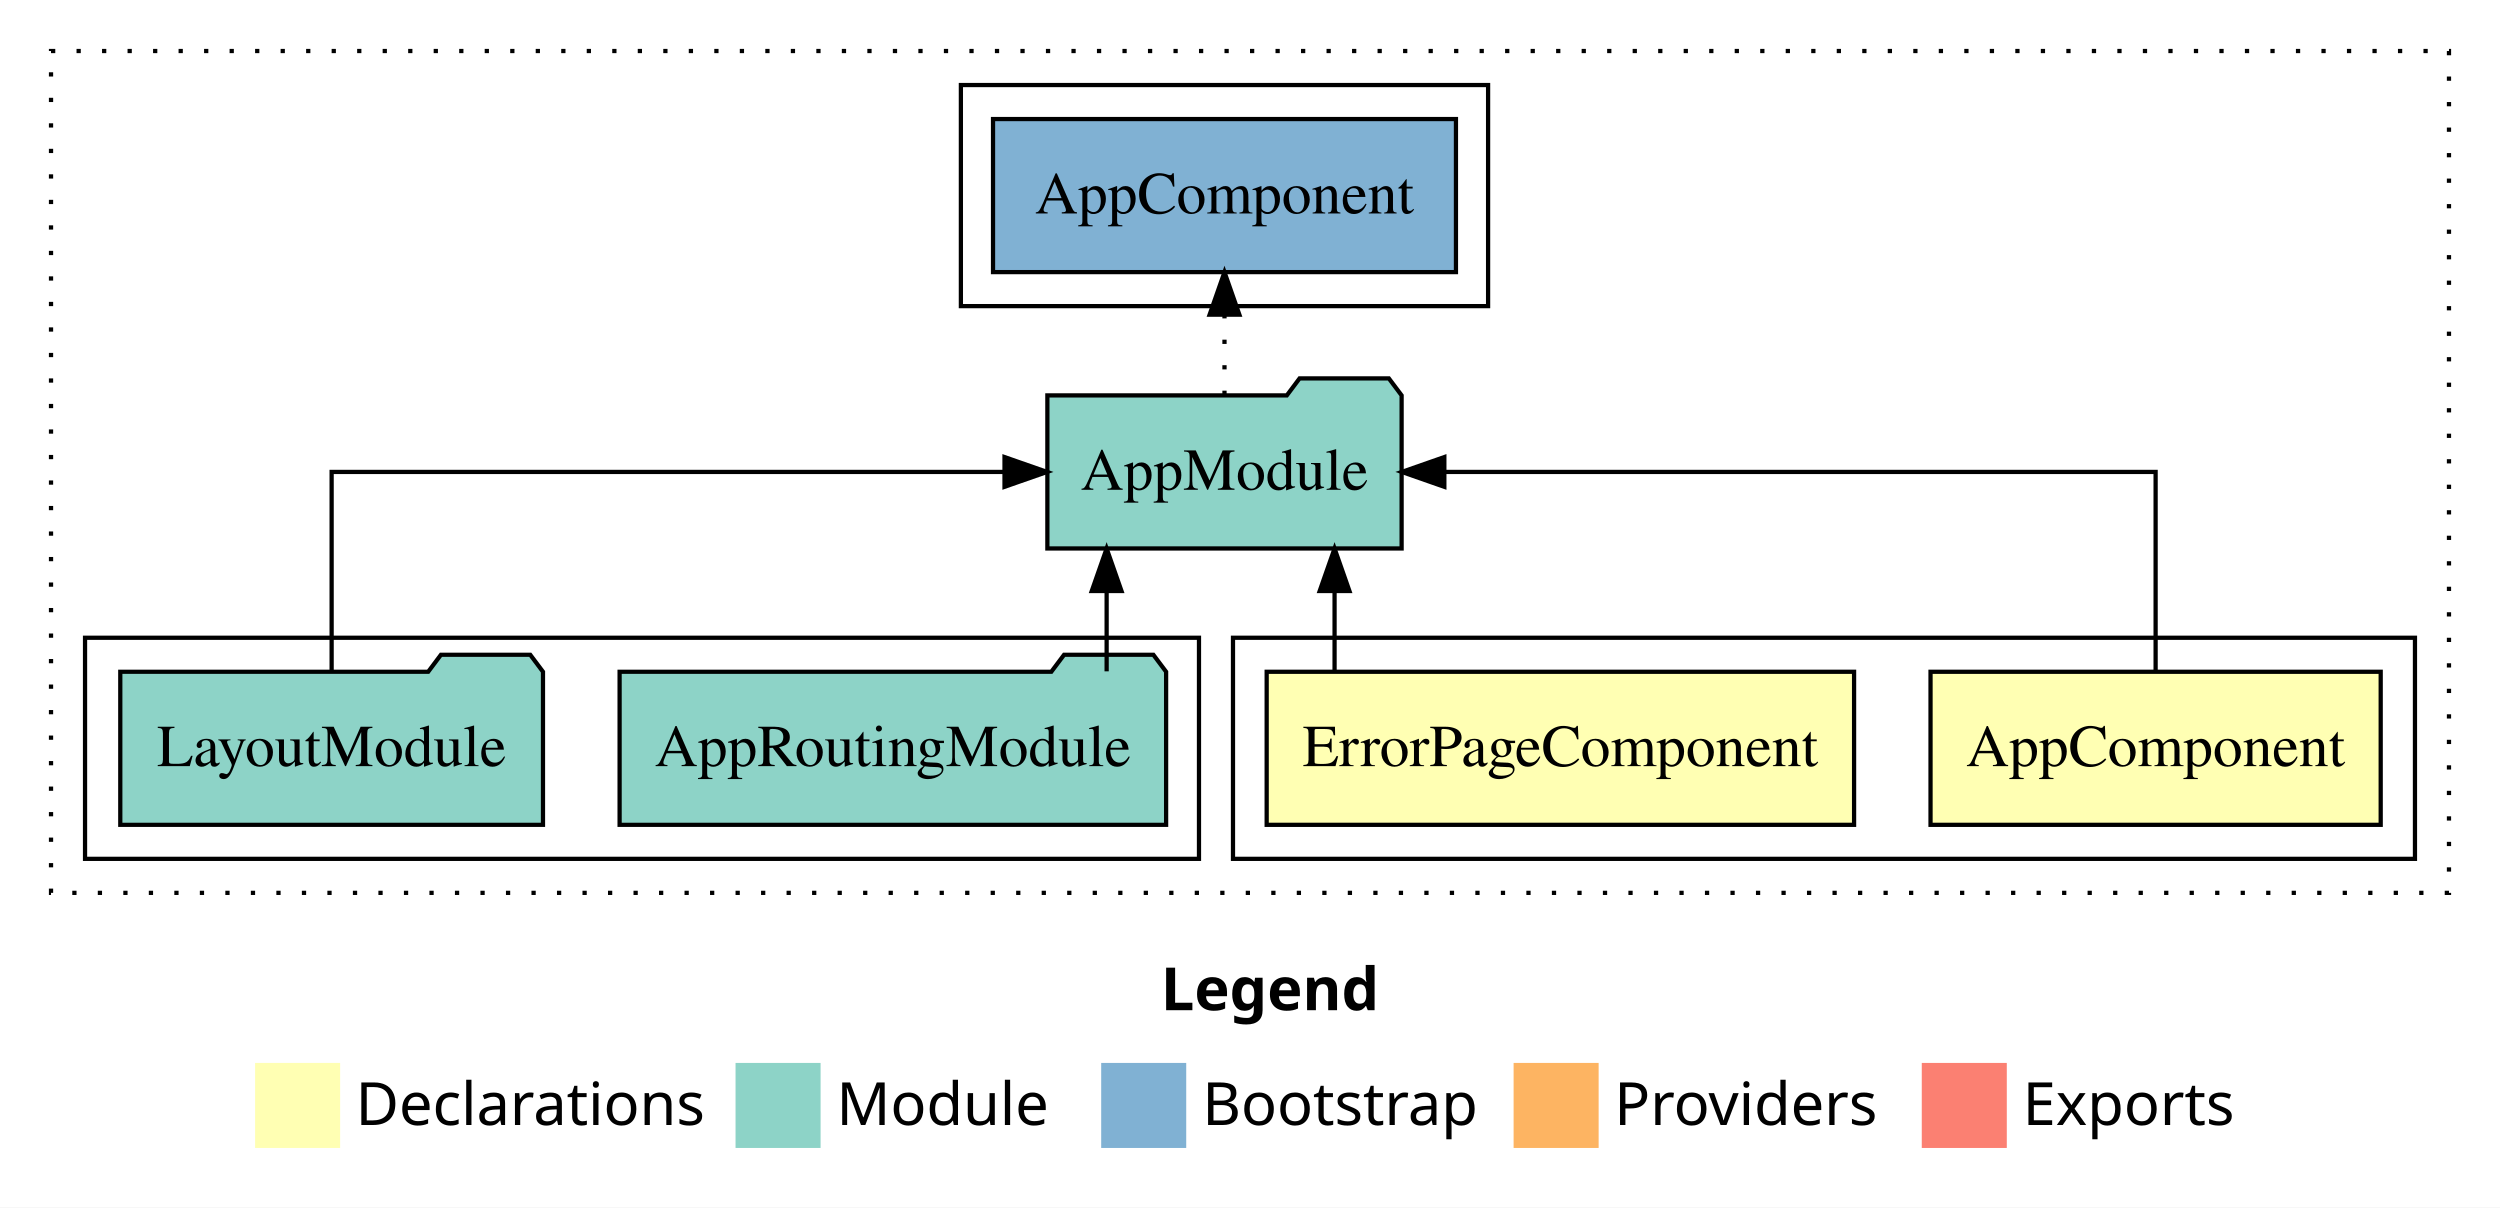
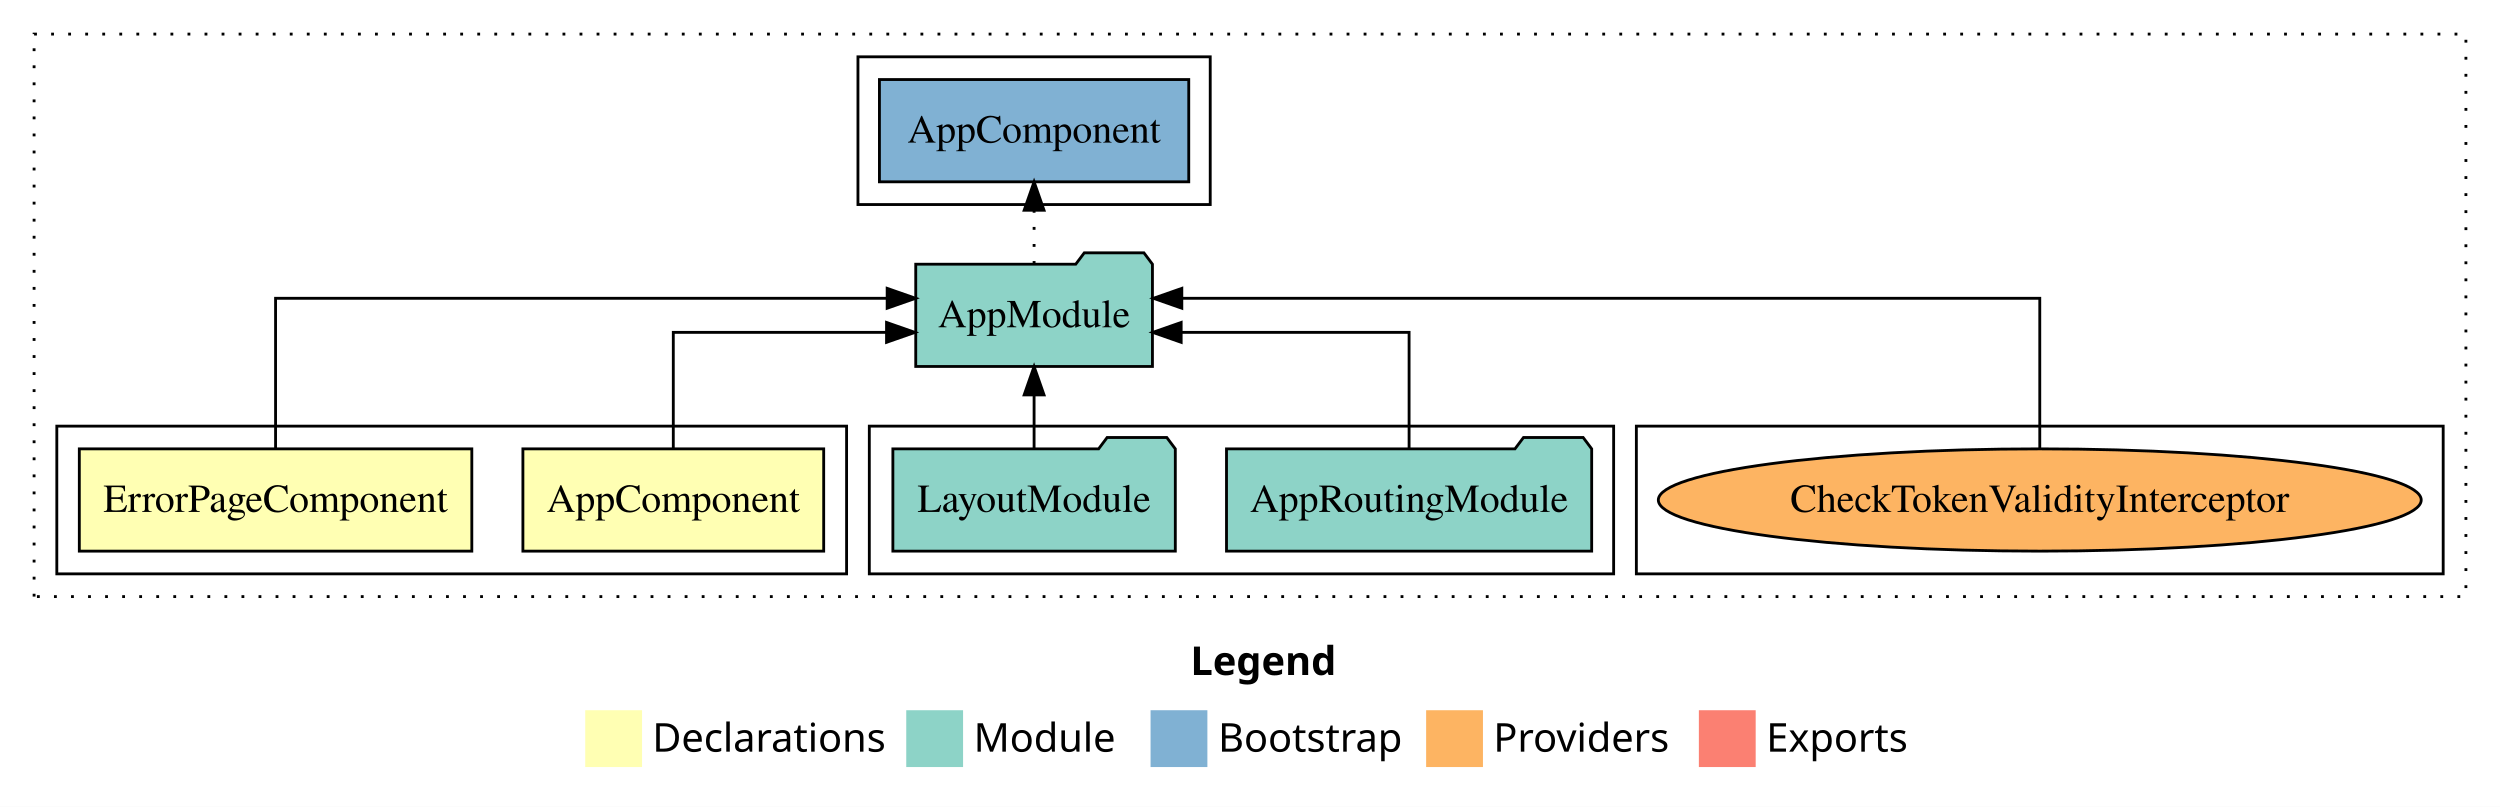
- <svg xmlns="http://www.w3.org/2000/svg" width="588pt" height="284pt" viewBox="0.00 0.00 588.00 284.00">
+ <svg xmlns="http://www.w3.org/2000/svg" width="880pt" height="284pt" viewBox="0.00 0.00 880.00 284.00">
  <g id="graph0" class="graph" transform="scale(1 1) rotate(0) translate(4 280)">
-     <polygon fill="white" stroke="transparent" points="-4,4 -4,-280 584,-280 584,4 -4,4" />
-     <text text-anchor="start" x="269.01" y="-42.4" font-family="Times-12" font-weight="bold" font-size="14.00">Legend</text>
-     <polygon fill="#ffffb3" stroke="transparent" points="56,-10 56,-30 76,-30 76,-10 56,-10" />
-     <text text-anchor="start" x="79.63" y="-15.4" font-family="Times-12" font-size="14.00">  Declarations</text>
-     <polygon fill="#8dd3c7" stroke="transparent" points="169,-10 169,-30 189,-30 189,-10 169,-10" />
-     <text text-anchor="start" x="192.73" y="-15.4" font-family="Times-12" font-size="14.00">  Module</text>
-     <polygon fill="#80b1d3" stroke="transparent" points="255,-10 255,-30 275,-30 275,-10 255,-10" />
-     <text text-anchor="start" x="278.78" y="-15.4" font-family="Times-12" font-size="14.00">  Bootstrap</text>
-     <polygon fill="#fdb462" stroke="transparent" points="352,-10 352,-30 372,-30 372,-10 352,-10" />
-     <text text-anchor="start" x="375.67" y="-15.4" font-family="Times-12" font-size="14.00">  Providers</text>
-     <polygon fill="#fb8072" stroke="transparent" points="448,-10 448,-30 468,-30 468,-10 448,-10" />
-     <text text-anchor="start" x="471.73" y="-15.4" font-family="Times-12" font-size="14.00">  Exports</text>
+     <polygon fill="white" stroke="transparent" points="-4,4 -4,-280 876,-280 876,4 -4,4" />
+     <text text-anchor="start" x="415.01" y="-42.4" font-family="Times-12" font-weight="bold" font-size="14.00">Legend</text>
+     <polygon fill="#ffffb3" stroke="transparent" points="202,-10 202,-30 222,-30 222,-10 202,-10" />
+     <text text-anchor="start" x="225.63" y="-15.4" font-family="Times-12" font-size="14.00">  Declarations</text>
+     <polygon fill="#8dd3c7" stroke="transparent" points="315,-10 315,-30 335,-30 335,-10 315,-10" />
+     <text text-anchor="start" x="338.73" y="-15.4" font-family="Times-12" font-size="14.00">  Module</text>
+     <polygon fill="#80b1d3" stroke="transparent" points="401,-10 401,-30 421,-30 421,-10 401,-10" />
+     <text text-anchor="start" x="424.78" y="-15.4" font-family="Times-12" font-size="14.00">  Bootstrap</text>
+     <polygon fill="#fdb462" stroke="transparent" points="498,-10 498,-30 518,-30 518,-10 498,-10" />
+     <text text-anchor="start" x="521.67" y="-15.4" font-family="Times-12" font-size="14.00">  Providers</text>
+     <polygon fill="#fb8072" stroke="transparent" points="594,-10 594,-30 614,-30 614,-10 594,-10" />
+     <text text-anchor="start" x="617.73" y="-15.4" font-family="Times-12" font-size="14.00">  Exports</text>
    <g id="clust1" class="cluster">
-       <polygon fill="none" stroke="black" stroke-dasharray="1,5" points="8,-70 8,-268 572,-268 572,-70 8,-70" />
+       <polygon fill="none" stroke="black" stroke-dasharray="1,5" points="8,-70 8,-268 864,-268 864,-70 8,-70" />
+     </g>
+     <g id="clust8" class="cluster">
+       <polygon fill="none" stroke="black" points="572,-78 572,-130 856,-130 856,-78 572,-78" />
+     </g>
+     <g id="clust5" class="cluster">
+       <polygon fill="none" stroke="black" points="302,-78 302,-130 564,-130 564,-78 302,-78" />
    </g>
    <g id="clust7" class="cluster">
-       <polygon fill="none" stroke="black" points="222,-208 222,-260 346,-260 346,-208 222,-208" />
+       <polygon fill="none" stroke="black" points="298,-208 298,-260 422,-260 422,-208 298,-208" />
    </g>
    <g id="clust2" class="cluster">
-       <polygon fill="none" stroke="black" points="286,-78 286,-130 564,-130 564,-78 286,-78" />
-     </g>
-     <g id="clust5" class="cluster">
-       <polygon fill="none" stroke="black" points="16,-78 16,-130 278,-130 278,-78 16,-78" />
+       <polygon fill="none" stroke="black" points="16,-78 16,-130 294,-130 294,-78 16,-78" />
    </g>
    <g id="node1" class="node">
-       <polygon fill="#ffffb3" stroke="black" points="555.94,-122 450.06,-122 450.06,-86 555.94,-86 555.94,-122" />
-       <text text-anchor="middle" x="503" y="-99.8" font-family="Times,serif" font-size="14.00">AppComponent</text>
+       <polygon fill="#ffffb3" stroke="black" points="285.94,-122 180.06,-122 180.06,-86 285.94,-86 285.94,-122" />
+       <text text-anchor="middle" x="233" y="-99.8" font-family="Times,serif" font-size="14.00">AppComponent</text>
    </g>
    <g id="node3" class="node">
-       <polygon fill="#8dd3c7" stroke="black" points="325.66,-187 322.66,-191 301.66,-191 298.66,-187 242.34,-187 242.34,-151 325.66,-151 325.66,-187" />
-       <text text-anchor="middle" x="284" y="-164.8" font-family="Times,serif" font-size="14.00">AppModule</text>
+       <polygon fill="#8dd3c7" stroke="black" points="401.66,-187 398.66,-191 377.66,-191 374.66,-187 318.34,-187 318.34,-151 401.66,-151 401.66,-187" />
+       <text text-anchor="middle" x="360" y="-164.8" font-family="Times,serif" font-size="14.00">AppModule</text>
    </g>
    <g id="edge1" class="edge">
-       <path fill="none" stroke="black" d="M503,-122.11C503,-141.34 503,-169 503,-169 503,-169 335.71,-169 335.71,-169" />
-       <polygon fill="black" stroke="black" points="335.71,-165.5 325.71,-169 335.71,-172.5 335.71,-165.5" />
+       <path fill="none" stroke="black" d="M233,-122.02C233,-139.37 233,-163 233,-163 233,-163 308.06,-163 308.06,-163" />
+       <polygon fill="black" stroke="black" points="308.06,-166.5 318.06,-163 308.06,-159.5 308.06,-166.5" />
    </g>
    <g id="node2" class="node">
-       <polygon fill="#ffffb3" stroke="black" points="432.08,-122 293.92,-122 293.92,-86 432.08,-86 432.08,-122" />
-       <text text-anchor="middle" x="363" y="-99.8" font-family="Times,serif" font-size="14.00">ErrorPageComponent</text>
+       <polygon fill="#ffffb3" stroke="black" points="162.08,-122 23.92,-122 23.92,-86 162.08,-86 162.08,-122" />
+       <text text-anchor="middle" x="93" y="-99.8" font-family="Times,serif" font-size="14.00">ErrorPageComponent</text>
    </g>
    <g id="edge2" class="edge">
-       <path fill="none" stroke="black" d="M309.89,-122.11C309.89,-122.11 309.89,-140.99 309.89,-140.99" />
-       <polygon fill="black" stroke="black" points="306.39,-140.99 309.89,-150.99 313.39,-140.99 306.39,-140.99" />
+       <path fill="none" stroke="black" d="M93,-122.28C93,-143.32 93,-175 93,-175 93,-175 308.28,-175 308.28,-175" />
+       <polygon fill="black" stroke="black" points="308.28,-178.5 318.28,-175 308.28,-171.5 308.28,-178.5" />
    </g>
    <g id="node6" class="node">
-       <polygon fill="#80b1d3" stroke="black" points="338.44,-252 229.56,-252 229.56,-216 338.44,-216 338.44,-252" />
-       <text text-anchor="middle" x="284" y="-229.8" font-family="Times,serif" font-size="14.00">AppComponent </text>
+       <polygon fill="#80b1d3" stroke="black" points="414.44,-252 305.56,-252 305.56,-216 414.44,-216 414.44,-252" />
+       <text text-anchor="middle" x="360" y="-229.8" font-family="Times,serif" font-size="14.00">AppComponent </text>
    </g>
    <g id="edge5" class="edge">
-       <path fill="none" stroke="black" stroke-dasharray="1,5" d="M284,-187.11C284,-187.11 284,-205.99 284,-205.99" />
-       <polygon fill="black" stroke="black" points="280.5,-205.99 284,-215.99 287.5,-205.99 280.5,-205.99" />
+       <path fill="none" stroke="black" stroke-dasharray="1,5" d="M360,-187.11C360,-187.11 360,-205.99 360,-205.99" />
+       <polygon fill="black" stroke="black" points="356.5,-205.99 360,-215.99 363.5,-205.99 356.5,-205.99" />
    </g>
    <g id="node4" class="node">
-       <polygon fill="#8dd3c7" stroke="black" points="270.27,-122 267.27,-126 246.27,-126 243.27,-122 141.73,-122 141.73,-86 270.27,-86 270.27,-122" />
-       <text text-anchor="middle" x="206" y="-99.8" font-family="Times,serif" font-size="14.00">AppRoutingModule</text>
+       <polygon fill="#8dd3c7" stroke="black" points="556.27,-122 553.27,-126 532.27,-126 529.27,-122 427.73,-122 427.73,-86 556.27,-86 556.27,-122" />
+       <text text-anchor="middle" x="492" y="-99.8" font-family="Times,serif" font-size="14.00">AppRoutingModule</text>
    </g>
    <g id="edge3" class="edge">
-       <path fill="none" stroke="black" d="M256.28,-122.11C256.28,-122.11 256.28,-140.99 256.28,-140.99" />
-       <polygon fill="black" stroke="black" points="252.78,-140.99 256.28,-150.99 259.78,-140.99 252.78,-140.99" />
+       <path fill="none" stroke="black" d="M492,-122.02C492,-139.37 492,-163 492,-163 492,-163 411.77,-163 411.77,-163" />
+       <polygon fill="black" stroke="black" points="411.77,-159.5 401.77,-163 411.77,-166.5 411.77,-159.5" />
    </g>
    <g id="node5" class="node">
-       <polygon fill="#8dd3c7" stroke="black" points="123.71,-122 120.71,-126 99.71,-126 96.71,-122 24.29,-122 24.29,-86 123.71,-86 123.71,-122" />
-       <text text-anchor="middle" x="74" y="-99.8" font-family="Times,serif" font-size="14.00">LayoutModule</text>
+       <polygon fill="#8dd3c7" stroke="black" points="409.71,-122 406.71,-126 385.71,-126 382.71,-122 310.29,-122 310.29,-86 409.71,-86 409.71,-122" />
+       <text text-anchor="middle" x="360" y="-99.8" font-family="Times,serif" font-size="14.00">LayoutModule</text>
    </g>
    <g id="edge4" class="edge">
-       <path fill="none" stroke="black" d="M74,-122.11C74,-141.34 74,-169 74,-169 74,-169 232.26,-169 232.26,-169" />
-       <polygon fill="black" stroke="black" points="232.26,-172.5 242.26,-169 232.26,-165.5 232.26,-172.5" />
+       <path fill="none" stroke="black" d="M360,-122.11C360,-122.11 360,-140.99 360,-140.99" />
+       <polygon fill="black" stroke="black" points="356.5,-140.99 360,-150.99 363.5,-140.99 356.5,-140.99" />
+     </g>
+     <g id="node7" class="node">
+       <ellipse fill="#fdb462" stroke="black" cx="714" cy="-104" rx="134.27" ry="18" />
+       <text text-anchor="middle" x="714" y="-99.8" font-family="Times,serif" font-size="14.00">CheckTokenValidityInterceptor</text>
+     </g>
+     <g id="edge6" class="edge">
+       <path fill="none" stroke="black" d="M714,-122.28C714,-143.32 714,-175 714,-175 714,-175 412,-175 412,-175" />
+       <polygon fill="black" stroke="black" points="412,-171.5 402,-175 412,-178.5 412,-171.5" />
    </g>
  </g>
</svg>
